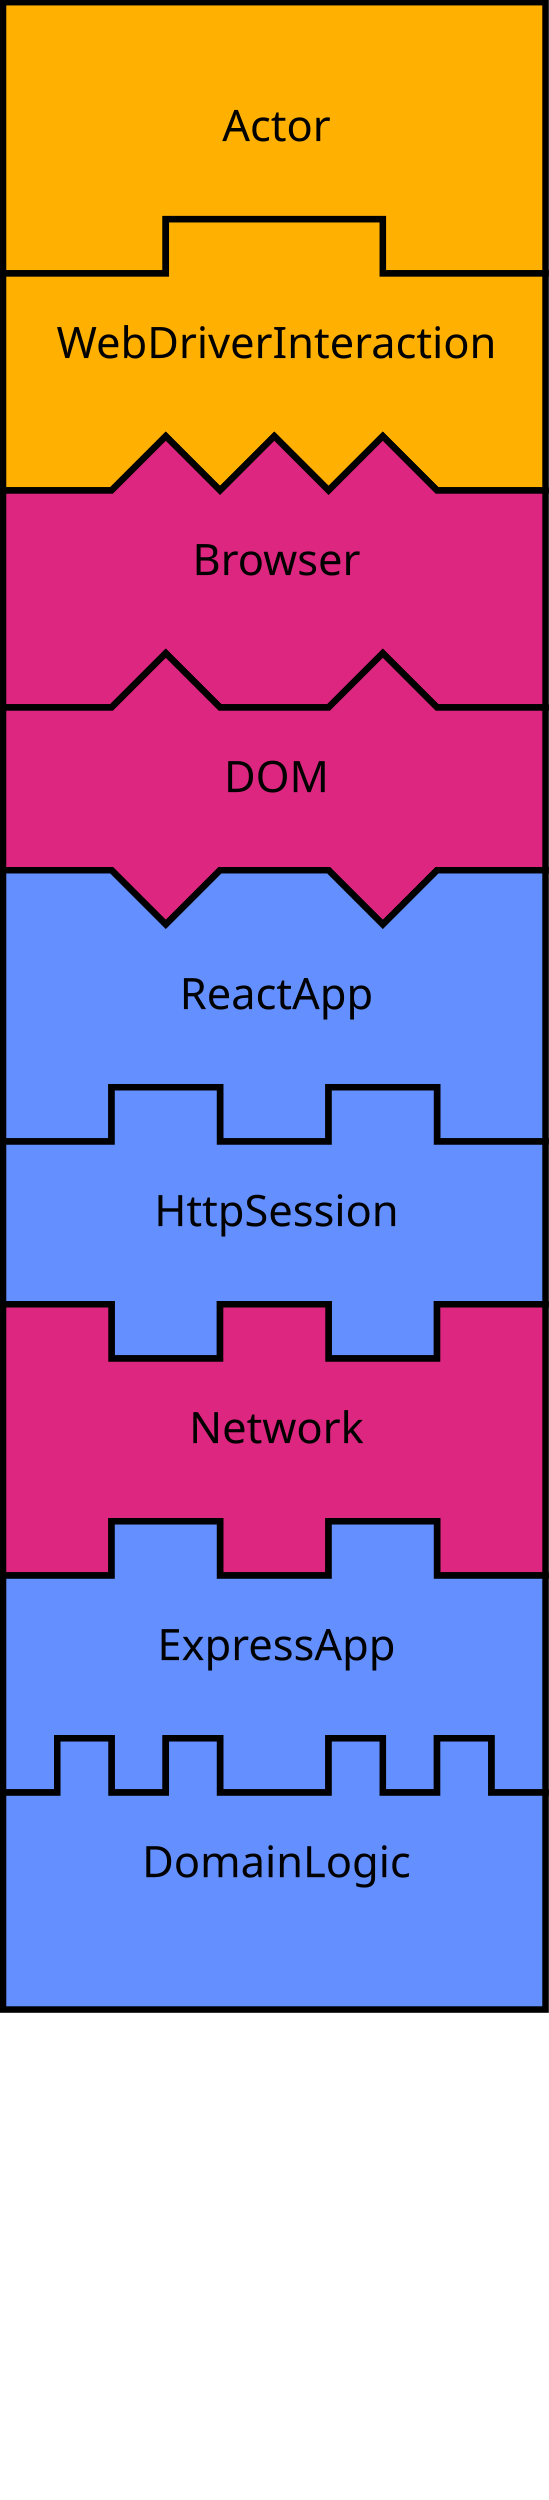
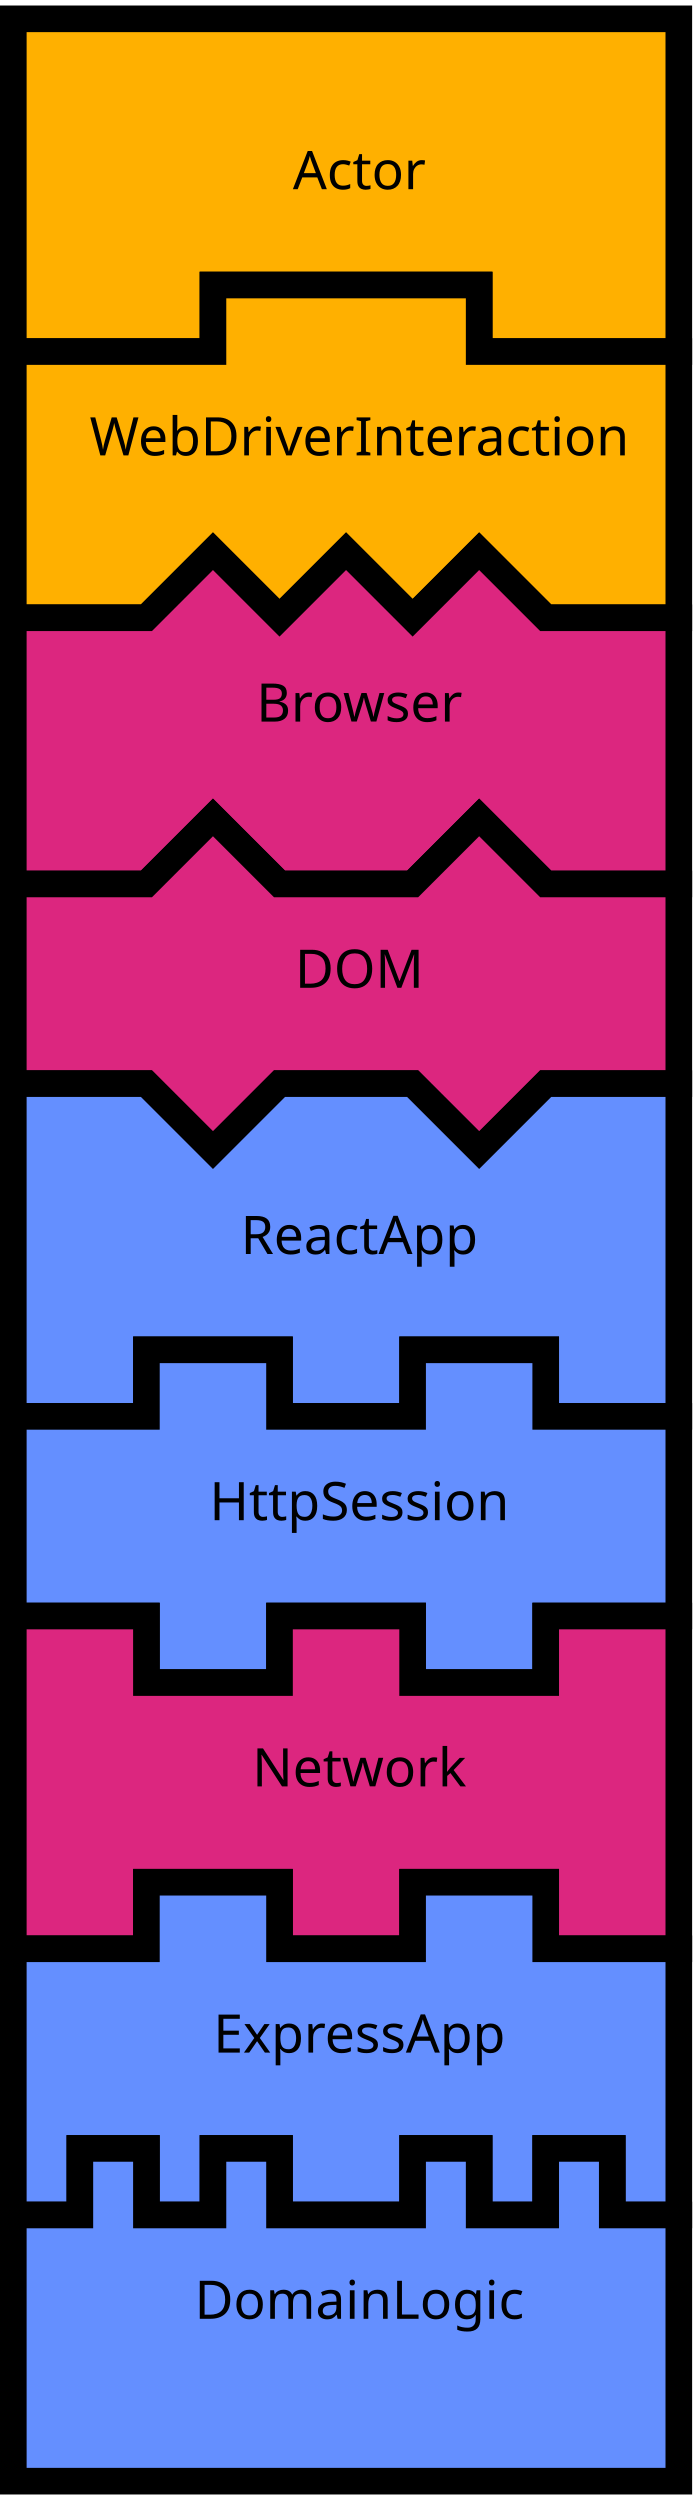
- <svg xmlns="http://www.w3.org/2000/svg" viewBox="-2 -2 504 2304" width="506" height="2306">
+ <svg xmlns="http://www.w3.org/2000/svg" viewBox="0 0 520 1878.284" width="520" height="1878.284">
  <defs>
    <style type="text/css">
text {
  font-size: 40px;
  font-family: sans-serif;
  fill: #000000;
}

path {
  stroke: #000000;
-   stroke-width: 6px;
+   /*
+   Do not specify stroke-width here.
+   It is specified in Assembly#toSvg because
+   the stroke width is needed to calculate the width
+   and height of the SVG
+   */
}

/*
IBM palette for colour-blind people
https://davidmathlogic.com/colorblind/#%23648FFF-%23785EF0-%23DC267F-%23FE6100-%23FFB000
*/

.test {
  fill: #FFB000;
}

.infrastructure {
  fill: #DC267F;
}

.production {
  fill: #648FFF;
}

    </style>
  </defs>
-   <g transform="translate(0, 0)" class="test">
-     <path stroke="#000000" stroke-width="4" d="M 0 0 l 50 0 l 50 0 l 50 0 l 50 0 l 50 0 l 50 0 l 50 0 l 50 0 l 50 0 l 50 0 l 0 50 l 0 150 l 0 50 l -50 0 l -50 0 l -50 0 l 0 -50 l -50 0 l -50 0 l -50 0 l -50 0 l 0 50 l -50 0 l -50 0 l -50 0 z" />
+   <g stroke-width="20" transform="translate(10, 14.14214)" class="test">
+     <path d="M 0 0 l 50 0 l 50 0 l 50 0 l 50 0 l 50 0 l 50 0 l 50 0 l 50 0 l 50 0 l 50 0 l 0 50 l 0 150 l 0 50 l -50 0 l -50 0 l -50 0 l 0 -50 l -50 0 l -50 0 l -50 0 l -50 0 l 0 50 l -50 0 l -50 0 l -50 0 z" />
    <text x="50%" y="128" alignment-baseline="middle" text-anchor="middle">Actor</text>
  </g>
-   <g transform="translate(0, 200)" class="test">
-     <path stroke="#000000" stroke-width="4" d="M 0 50 l 50 0 l 50 0 l 50 0 l 0 -50 l 50 0 l 50 0 l 50 0 l 50 0 l 0 50 l 50 0 l 50 0 l 50 0 l 0 150 l 0 50 l -50 0 l -50 0 l -50 -50 l -50 50 l -50 -50 l -50 50 l -50 -50 l -50 50 l -50 0 l -50 0 z" />
+   <g stroke-width="20" transform="translate(10, 214.1421)" class="test">
+     <path d="M 0 50 l 50 0 l 50 0 l 50 0 l 0 -50 l 50 0 l 50 0 l 50 0 l 50 0 l 0 50 l 50 0 l 50 0 l 50 0 l 0 150 l 0 50 l -50 0 l -50 0 l -50 -50 l -50 50 l -50 -50 l -50 50 l -50 -50 l -50 50 l -50 0 l -50 0 z" />
    <text x="50%" y="128" alignment-baseline="middle" text-anchor="middle">WebDriverInteraction</text>
  </g>
-   <g transform="translate(0, 400)" class="infrastructure">
-     <path stroke="#000000" stroke-width="4" d="M 0 50 l 50 0 l 50 0 l 50 -50 l 50 50 l 50 -50 l 50 50 l 50 -50 l 50 50 l 50 0 l 50 0 l 0 150 l 0 50 l -50 0 l -50 0 l -50 -50 l -50 50 l -50 0 l -50 0 l -50 -50 l -50 50 l -50 0 l -50 0 z" />
+   <g stroke-width="20" transform="translate(10, 414.1421)" class="infrastructure">
+     <path d="M 0 50 l 50 0 l 50 0 l 50 -50 l 50 50 l 50 -50 l 50 50 l 50 -50 l 50 50 l 50 0 l 50 0 l 0 150 l 0 50 l -50 0 l -50 0 l -50 -50 l -50 50 l -50 0 l -50 0 l -50 -50 l -50 50 l -50 0 l -50 0 z" />
    <text x="50%" y="128" alignment-baseline="middle" text-anchor="middle">Browser</text>
  </g>
-   <g transform="translate(0, 600)" class="infrastructure">
-     <path stroke="#000000" stroke-width="4" d="M 0 50 l 50 0 l 50 0 l 50 -50 l 50 50 l 50 0 l 50 0 l 50 -50 l 50 50 l 50 0 l 50 0 l 0 150 l -50 0 l -50 0 l -50 50 l -50 -50 l -50 0 l -50 0 l -50 50 l -50 -50 l -50 0 l -50 0 z" />
+   <g stroke-width="20" transform="translate(10, 614.1421)" class="infrastructure">
+     <path d="M 0 50 l 50 0 l 50 0 l 50 -50 l 50 50 l 50 0 l 50 0 l 50 -50 l 50 50 l 50 0 l 50 0 l 0 150 l -50 0 l -50 0 l -50 50 l -50 -50 l -50 0 l -50 0 l -50 50 l -50 -50 l -50 0 l -50 0 z" />
    <text x="50%" y="128" alignment-baseline="middle" text-anchor="middle">DOM</text>
  </g>
-   <g transform="translate(0, 800)" class="production">
-     <path stroke="#000000" stroke-width="4" d="M 0 0 l 50 0 l 50 0 l 50 50 l 50 -50 l 50 0 l 50 0 l 50 50 l 50 -50 l 50 0 l 50 0 l 0 50 l 0 150 l 0 50 l -50 0 l -50 0 l 0 -50 l -50 0 l -50 0 l 0 50 l -50 0 l -50 0 l 0 -50 l -50 0 l -50 0 l 0 50 l -50 0 l -50 0 z" />
+   <g stroke-width="20" transform="translate(10, 814.1421)" class="production">
+     <path d="M 0 0 l 50 0 l 50 0 l 50 50 l 50 -50 l 50 0 l 50 0 l 50 50 l 50 -50 l 50 0 l 50 0 l 0 50 l 0 150 l 0 50 l -50 0 l -50 0 l 0 -50 l -50 0 l -50 0 l 0 50 l -50 0 l -50 0 l 0 -50 l -50 0 l -50 0 l 0 50 l -50 0 l -50 0 z" />
    <text x="50%" y="128" alignment-baseline="middle" text-anchor="middle">ReactApp</text>
  </g>
-   <g transform="translate(0, 1000)" class="production">
-     <path stroke="#000000" stroke-width="4" d="M 0 50 l 50 0 l 50 0 l 0 -50 l 50 0 l 50 0 l 0 50 l 50 0 l 50 0 l 0 -50 l 50 0 l 50 0 l 0 50 l 50 0 l 50 0 l 0 150 l -50 0 l -50 0 l 0 50 l -50 0 l -50 0 l 0 -50 l -50 0 l -50 0 l 0 50 l -50 0 l -50 0 l 0 -50 l -50 0 l -50 0 z" />
+   <g stroke-width="20" transform="translate(10, 1014.142)" class="production">
+     <path d="M 0 50 l 50 0 l 50 0 l 0 -50 l 50 0 l 50 0 l 0 50 l 50 0 l 50 0 l 0 -50 l 50 0 l 50 0 l 0 50 l 50 0 l 50 0 l 0 150 l -50 0 l -50 0 l 0 50 l -50 0 l -50 0 l 0 -50 l -50 0 l -50 0 l 0 50 l -50 0 l -50 0 l 0 -50 l -50 0 l -50 0 z" />
    <text x="50%" y="128" alignment-baseline="middle" text-anchor="middle">HttpSession</text>
  </g>
-   <g transform="translate(0, 1200)" class="infrastructure">
-     <path stroke="#000000" stroke-width="4" d="M 0 0 l 50 0 l 50 0 l 0 50 l 50 0 l 50 0 l 0 -50 l 50 0 l 50 0 l 0 50 l 50 0 l 50 0 l 0 -50 l 50 0 l 50 0 l 0 50 l 0 150 l 0 50 l -50 0 l -50 0 l 0 -50 l -50 0 l -50 0 l 0 50 l -50 0 l -50 0 l 0 -50 l -50 0 l -50 0 l 0 50 l -50 0 l -50 0 z" />
+   <g stroke-width="20" transform="translate(10, 1214.142)" class="infrastructure">
+     <path d="M 0 0 l 50 0 l 50 0 l 0 50 l 50 0 l 50 0 l 0 -50 l 50 0 l 50 0 l 0 50 l 50 0 l 50 0 l 0 -50 l 50 0 l 50 0 l 0 50 l 0 150 l 0 50 l -50 0 l -50 0 l 0 -50 l -50 0 l -50 0 l 0 50 l -50 0 l -50 0 l 0 -50 l -50 0 l -50 0 l 0 50 l -50 0 l -50 0 z" />
    <text x="50%" y="128" alignment-baseline="middle" text-anchor="middle">Network</text>
  </g>
-   <g transform="translate(0, 1400)" class="production">
-     <path stroke="#000000" stroke-width="4" d="M 0 50 l 50 0 l 50 0 l 0 -50 l 50 0 l 50 0 l 0 50 l 50 0 l 50 0 l 0 -50 l 50 0 l 50 0 l 0 50 l 50 0 l 50 0 l 0 150 l 0 50 l -50 0 l 0 -50 l -50 0 l 0 50 l -50 0 l 0 -50 l -50 0 l 0 50 l -50 0 l -50 0 l 0 -50 l -50 0 l 0 50 l -50 0 l 0 -50 l -50 0 l 0 50 l -50 0 z" />
+   <g stroke-width="20" transform="translate(10, 1414.142)" class="production">
+     <path d="M 0 50 l 50 0 l 50 0 l 0 -50 l 50 0 l 50 0 l 0 50 l 50 0 l 50 0 l 0 -50 l 50 0 l 50 0 l 0 50 l 50 0 l 50 0 l 0 150 l 0 50 l -50 0 l 0 -50 l -50 0 l 0 50 l -50 0 l 0 -50 l -50 0 l 0 50 l -50 0 l -50 0 l 0 -50 l -50 0 l 0 50 l -50 0 l 0 -50 l -50 0 l 0 50 l -50 0 z" />
    <text x="50%" y="128" alignment-baseline="middle" text-anchor="middle">ExpressApp</text>
  </g>
-   <g transform="translate(0, 1600)" class="production">
-     <path stroke="#000000" stroke-width="4" d="M 0 50 l 50 0 l 0 -50 l 50 0 l 0 50 l 50 0 l 0 -50 l 50 0 l 0 50 l 50 0 l 50 0 l 0 -50 l 50 0 l 0 50 l 50 0 l 0 -50 l 50 0 l 0 50 l 50 0 l 0 150 l 0 50 l -50 0 l -50 0 l -50 0 l -50 0 l -50 0 l -50 0 l -50 0 l -50 0 l -50 0 l -50 0 z" />
+   <g stroke-width="20" transform="translate(10, 1614.142)" class="production">
+     <path d="M 0 50 l 50 0 l 0 -50 l 50 0 l 0 50 l 50 0 l 0 -50 l 50 0 l 0 50 l 50 0 l 50 0 l 0 -50 l 50 0 l 0 50 l 50 0 l 0 -50 l 50 0 l 0 50 l 50 0 l 0 150 l 0 50 l -50 0 l -50 0 l -50 0 l -50 0 l -50 0 l -50 0 l -50 0 l -50 0 l -50 0 l -50 0 z" />
    <text x="50%" y="128" alignment-baseline="middle" text-anchor="middle">DomainLogic</text>
  </g>
</svg>
